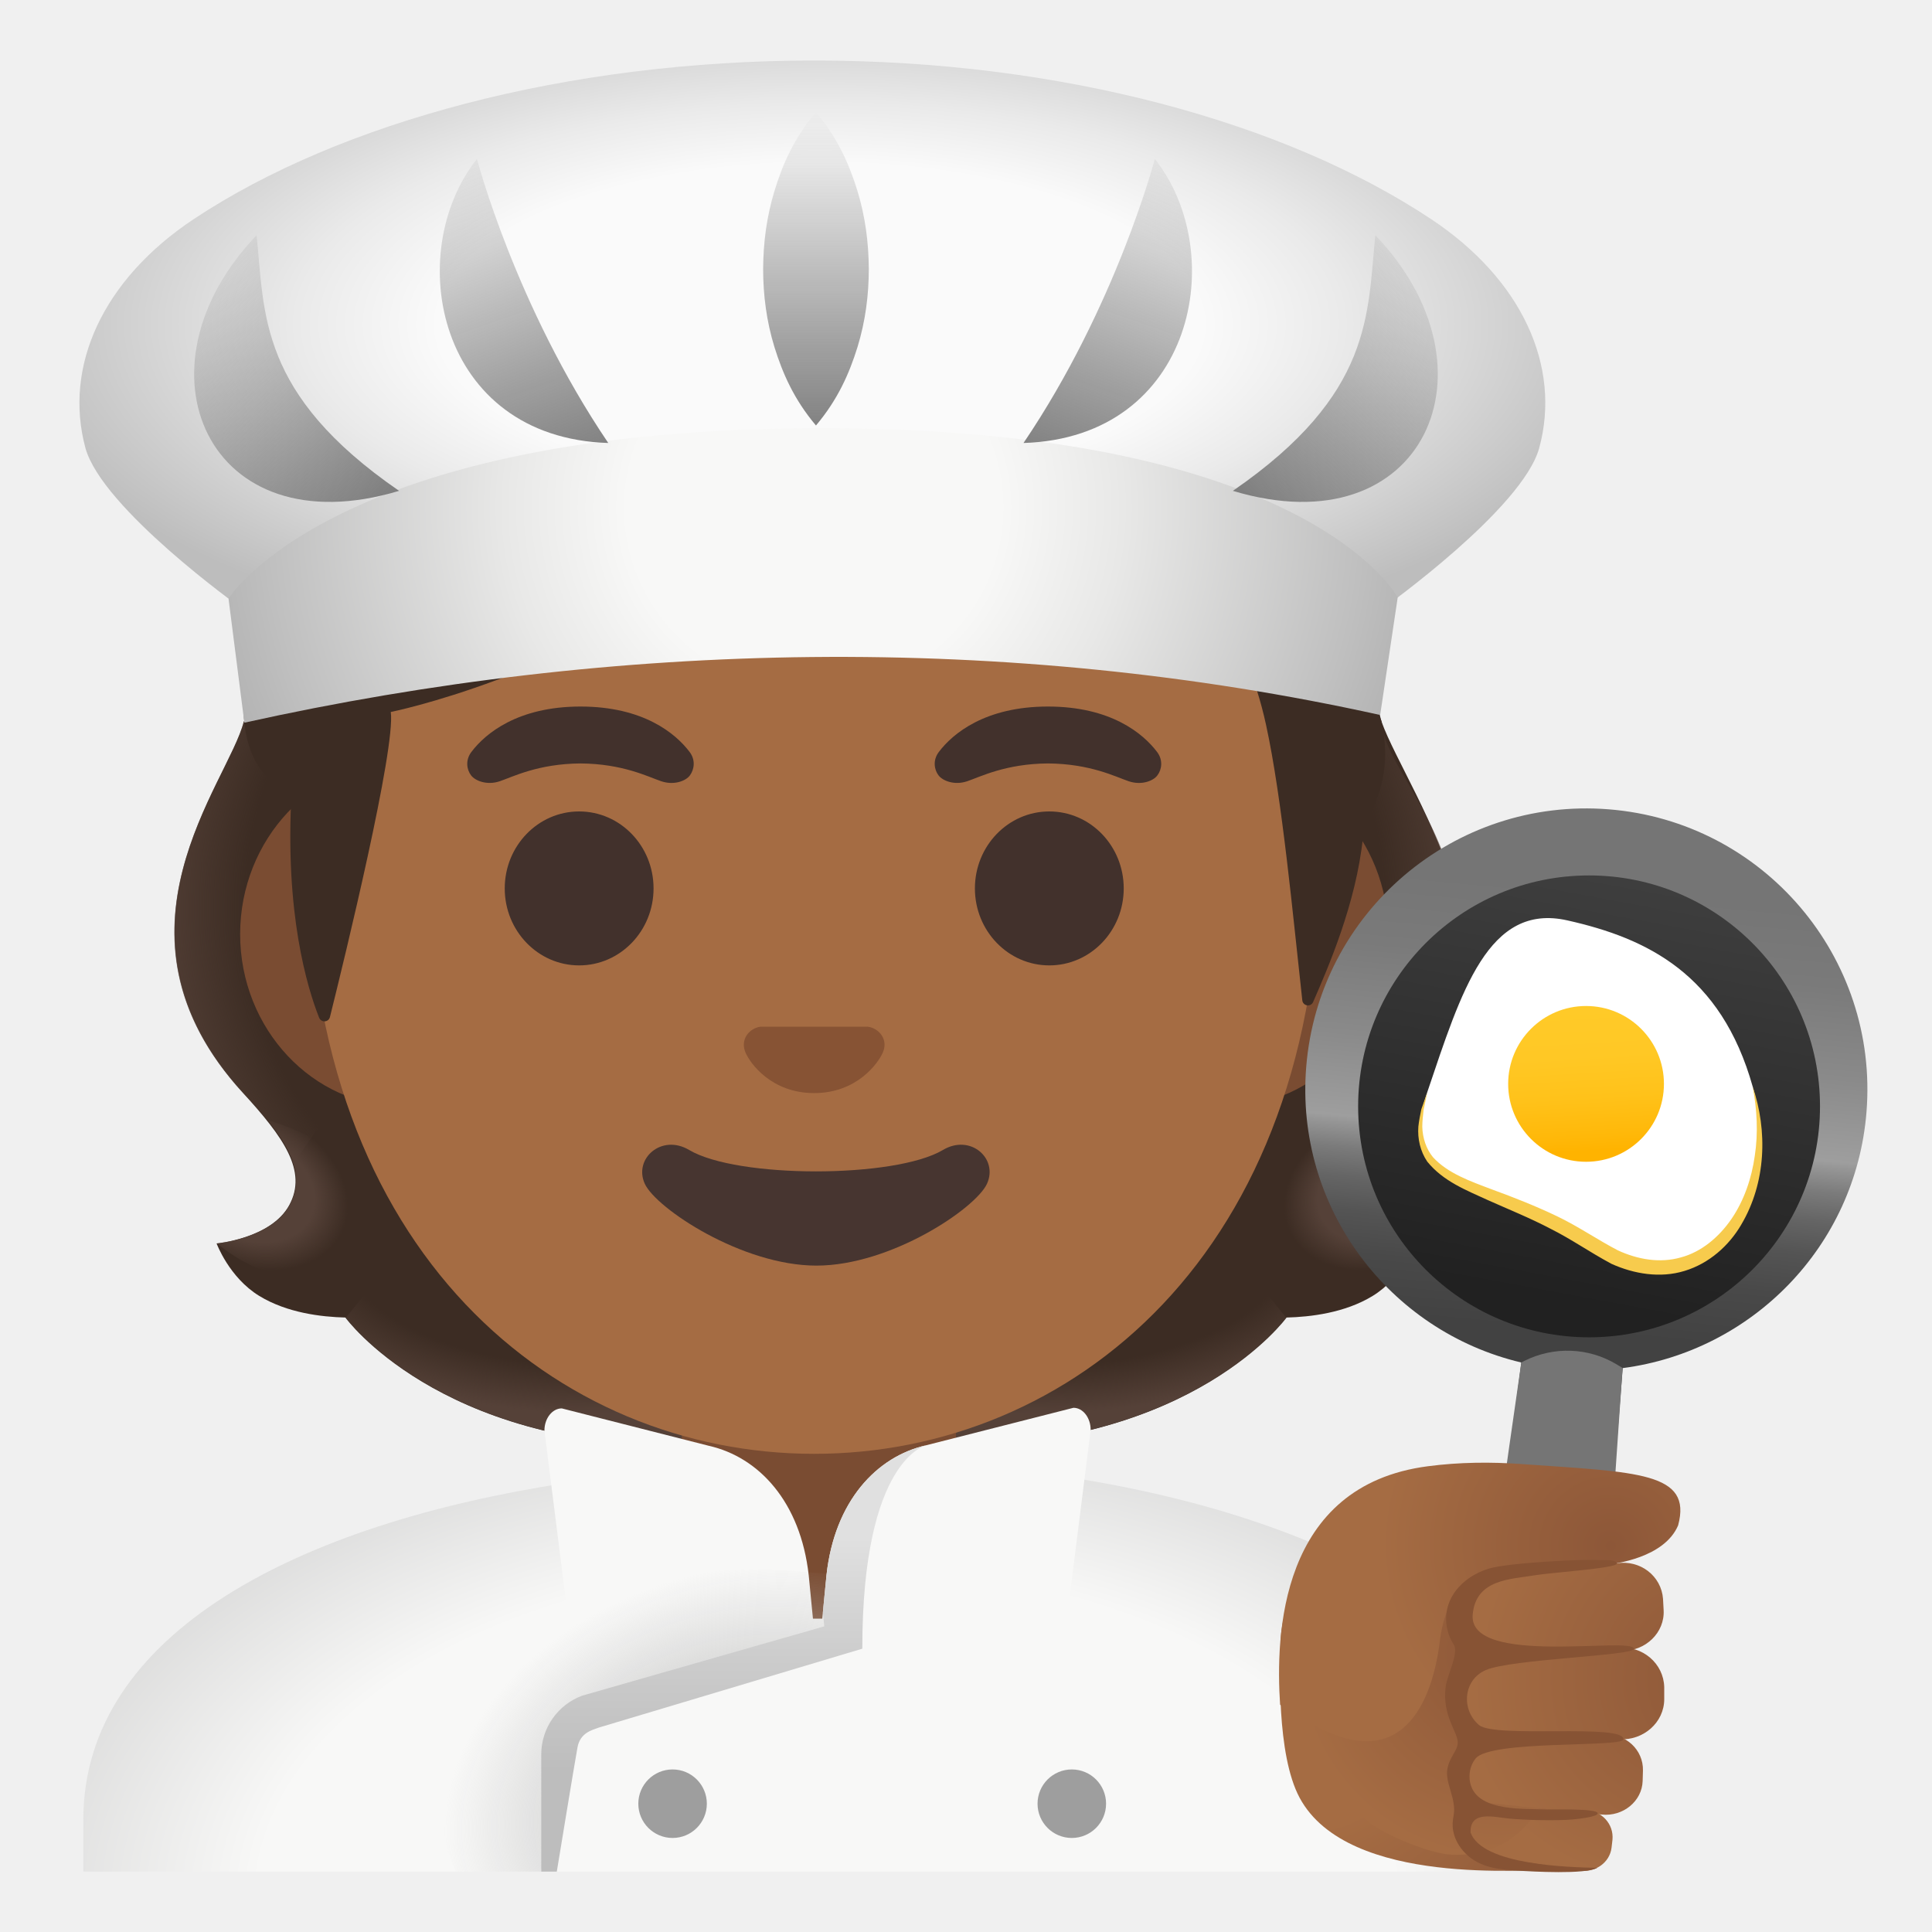
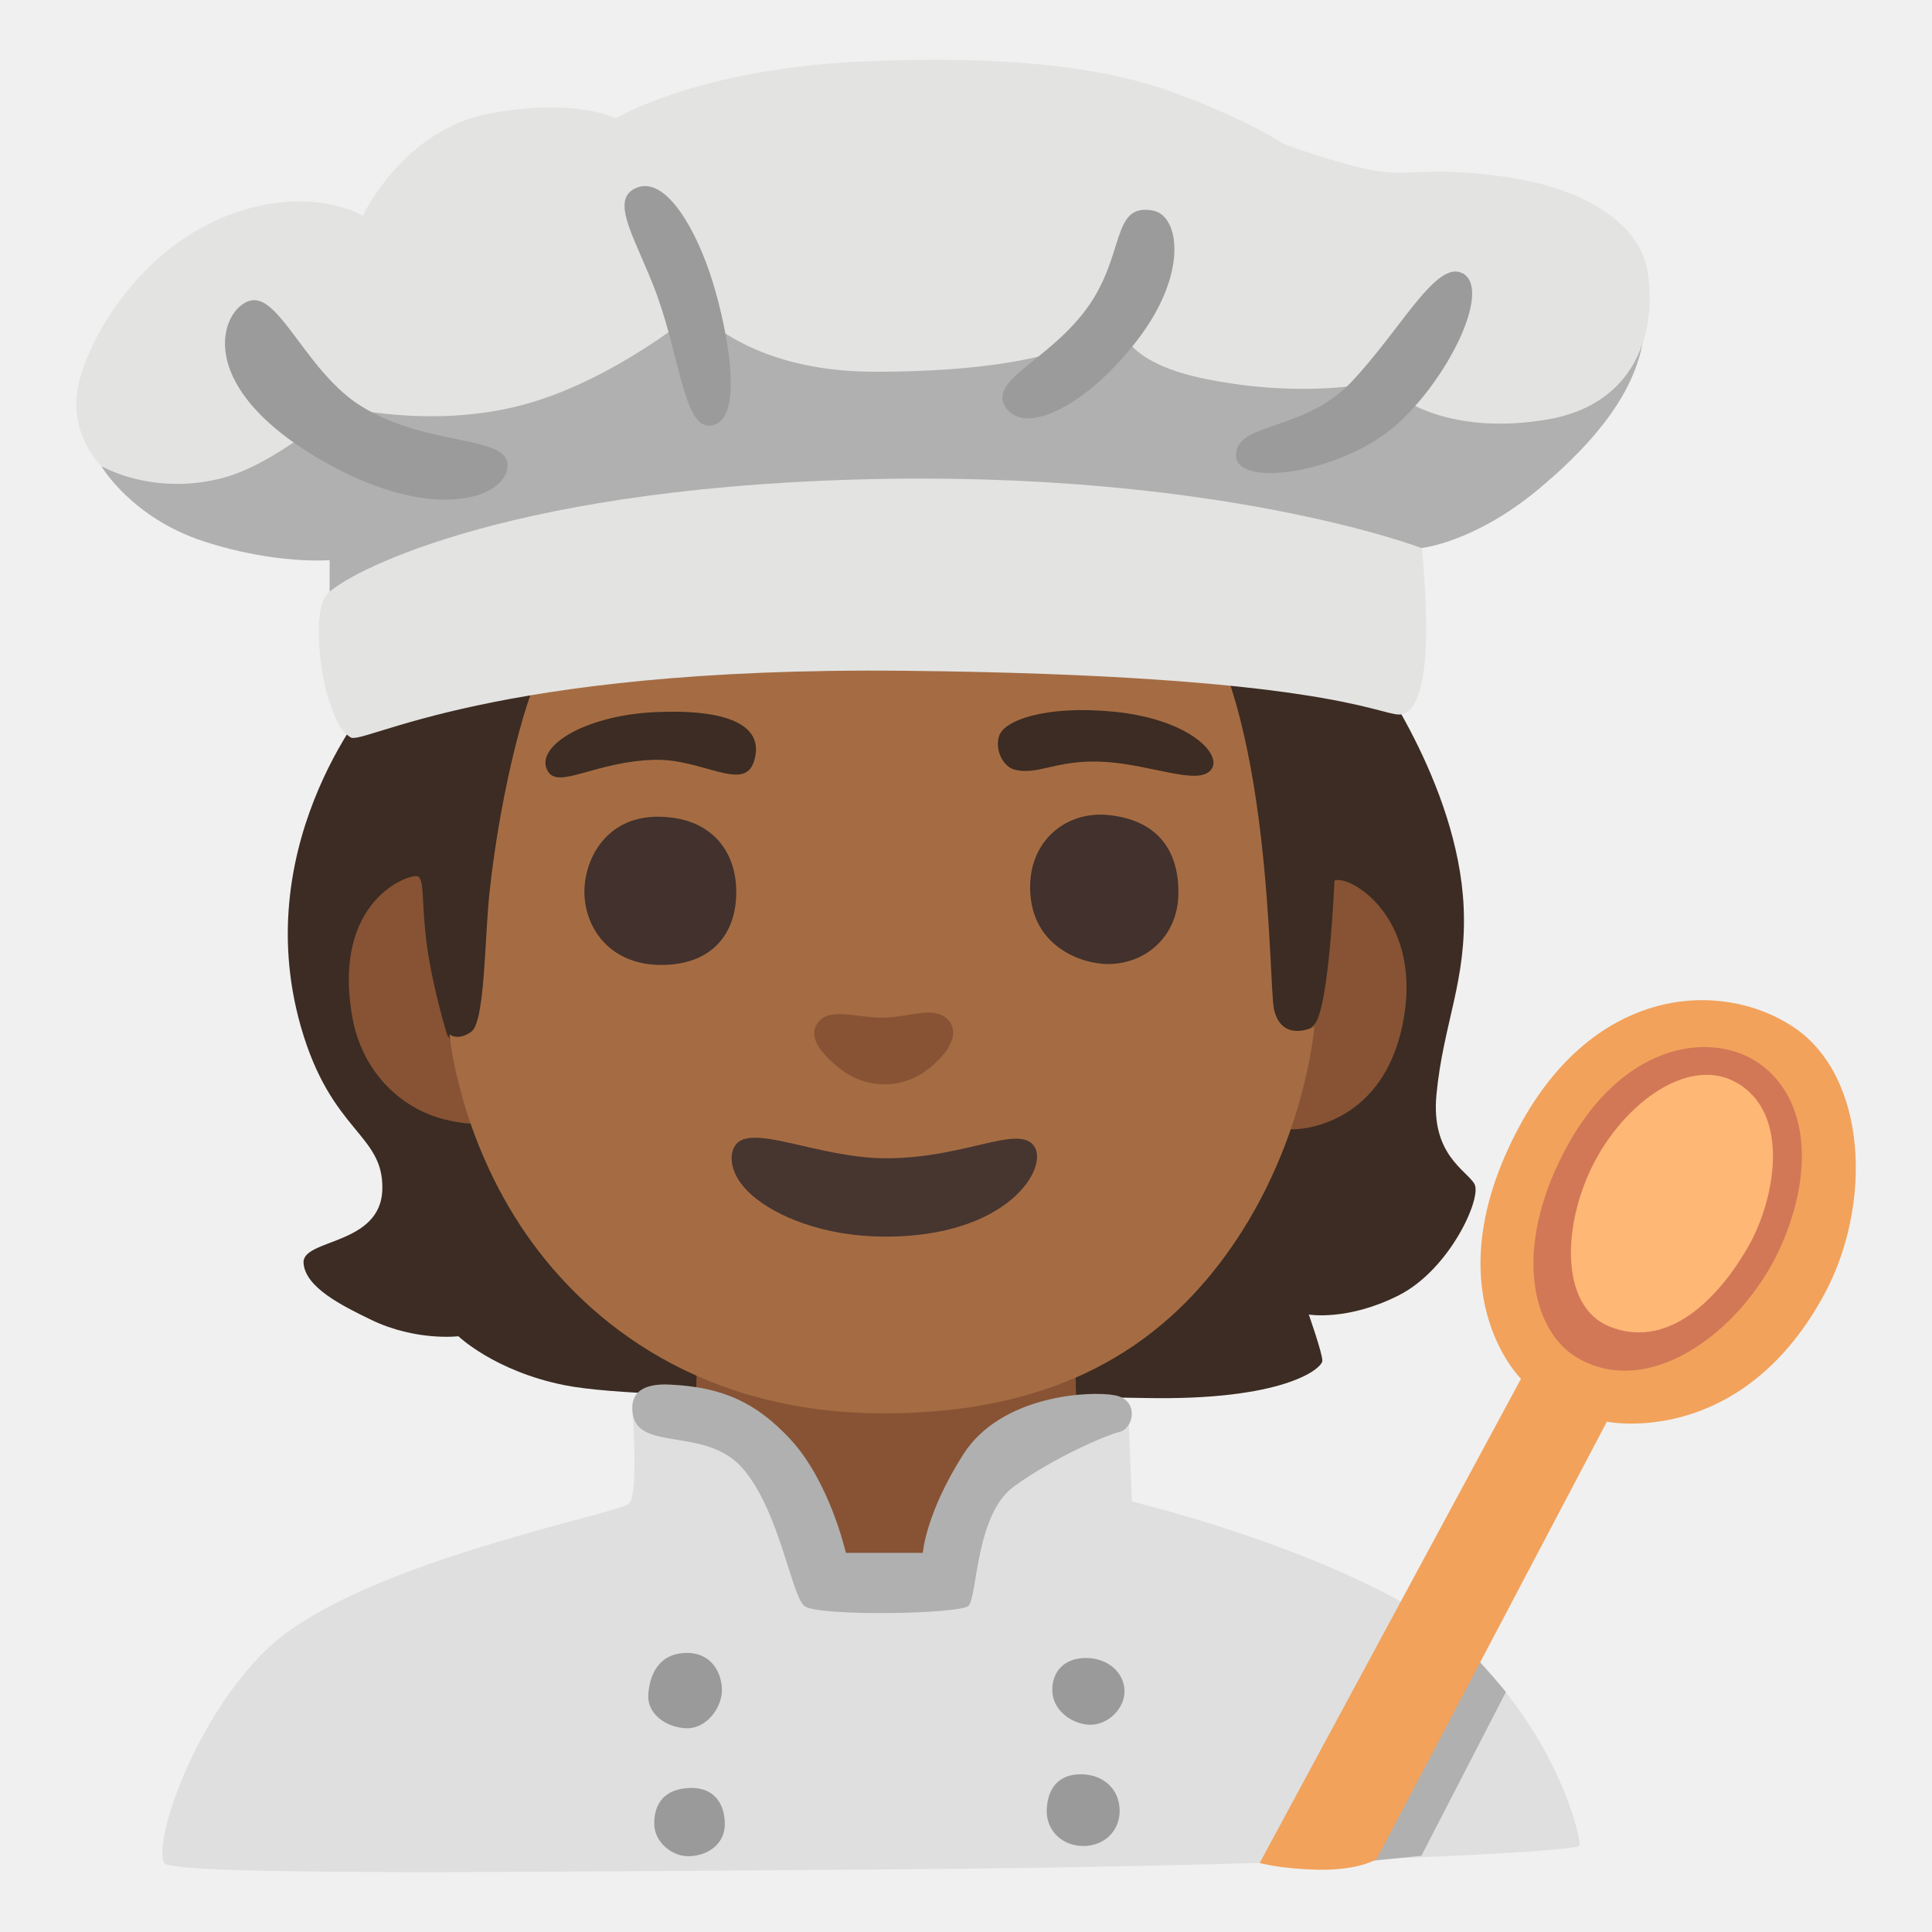
- <svg xmlns="http://www.w3.org/2000/svg" version="1.1" id="Layer_1" x="0px" y="0px" viewBox="0 0 128 128" style="enable-background:new 0 0 128 128;" xml:space="preserve">
-   <g id="hairGroup_7_">
-     <path id="hair_7_" style="fill:#3C2C23;" d="M88.95,79.85c-1.25-2.27-0.2-5.22,3.06-7.44c10.73-7.31,1.25-19.75-0.48-24.6   c0.03-0.06-0.86-1.86-0.83-1.92L88.9,45.8c-0.57-0.08-15.14-1.28-34.84-1.29c-19.71,0-34.7,1.2-35.28,1.29c0,0-2.65,1.95-2.63,2.01   c-1.01,4.06-9.76,13.97-0.05,24.6c2.66,2.91,4.3,5.17,3.06,7.44c-1.21,2.21-4.81,2.53-4.81,2.53s0.83,2.26,2.83,3.48   c1.85,1.13,4.13,1.39,5.7,1.43c0,0,6.15,8.51,22.23,8.51l8.95,0l8.95,0c16.08,0,22.23-8.51,22.23-8.51c1.57-0.04,3.85-0.3,5.7-1.43   c2-1.22,2.83-3.48,2.83-3.48S90.16,82.06,88.95,79.85z" />
-     <g id="hairHighlights_4_">
-       <radialGradient id="SVGID_1_" cx="109.583" cy="45.85" r="23.419" gradientTransform="matrix(1 0 0 0.4912 -40.9456 59.6285)" gradientUnits="userSpaceOnUse">
-         <stop offset="0.728" style="stop-color:#554138;stop-opacity:0" />
-         <stop offset="1" style="stop-color:#554138" />
-       </radialGradient>
-       <path style="fill:url(#SVGID_1_);" d="M54.04,95.79v-9.44l28.57-2.26l2.6,3.2c0,0-6.15,8.51-22.23,8.51L54.04,95.79z" />
-       <radialGradient id="SVGID_2_" cx="86.518" cy="49.332" r="6.921" gradientTransform="matrix(-0.9057 0.4238 -0.3144 -0.6719 185.5758 75.1447)" gradientUnits="userSpaceOnUse">
-         <stop offset="0.663" style="stop-color:#554138" />
-         <stop offset="1" style="stop-color:#554138;stop-opacity:0" />
-       </radialGradient>
-       <path style="fill:url(#SVGID_2_);" d="M85.15,83.16c-4.28-6.5,5.21-8.93,5.21-8.93s0.01,0.01,0.01,0.01    c-1.65,2.05-2.4,3.84-1.43,5.61c1.21,2.21,4.81,2.53,4.81,2.53S88.85,86.74,85.15,83.16z" />
-       <radialGradient id="SVGID_3_" cx="104.349" cy="68.377" r="29.491" gradientTransform="matrix(-0.0746 -0.9972 0.8311 -0.0622 24.8315 167.9336)" gradientUnits="userSpaceOnUse">
-         <stop offset="0.725" style="stop-color:#554138;stop-opacity:0" />
-         <stop offset="1" style="stop-color:#554138" />
-       </radialGradient>
-       <path style="fill:url(#SVGID_3_);" d="M91.55,47.81c0.01,4.06,10.83,11.77,0.72,24.35c-0.53,0.66-3.01,3.01-3.57,4.92    c0,0-9.54-13.31-12.39-21.13c-0.57-1.58-1.1-3.2-1.17-4.88c-0.05-1.26,0.14-2.76,0.87-3.83c0.89-1.31,15.04-0.54,15.04-0.54    C91.04,46.72,91.55,47.81,91.55,47.81z" />
-       <radialGradient id="SVGID_4_" cx="34.259" cy="68.515" r="29.721" gradientTransform="matrix(0.0746 -0.9972 -0.8311 -0.0622 88.6443 97.9111)" gradientUnits="userSpaceOnUse">
-         <stop offset="0.725" style="stop-color:#554138;stop-opacity:0" />
-         <stop offset="1" style="stop-color:#554138" />
-       </radialGradient>
-       <path style="fill:url(#SVGID_4_);" d="M16.15,47.81c-1.01,4.06-9.65,13.85-0.28,24.35c0.56,0.63,3.01,3.01,3.57,4.92    c0,0,9.54-13.31,12.39-21.13c0.58-1.58,1.1-3.2,1.17-4.88c0.05-1.26-0.14-2.76-0.87-3.83c-0.89-1.31-1.93-0.96-3.44-0.96    c-2.88,0-10.79,0.42-11.77,0.42C16.92,46.72,16.15,47.81,16.15,47.81z" />
-       <radialGradient id="SVGID_5_" cx="39.494" cy="45.85" r="23.419" gradientTransform="matrix(-1 0 0 0.4912 78.9879 59.6285)" gradientUnits="userSpaceOnUse">
-         <stop offset="0.728" style="stop-color:#554138;stop-opacity:0" />
-         <stop offset="1" style="stop-color:#554138" />
-       </radialGradient>
-       <path style="fill:url(#SVGID_5_);" d="M54.09,95.79v-9.44l-28.57-2.26l-2.6,3.2c0,0,6.15,8.51,22.23,8.51L54.09,95.79z" />
-       <radialGradient id="SVGID_6_" cx="16.429" cy="49.332" r="6.921" gradientTransform="matrix(0.9057 0.4238 0.3144 -0.6719 -13.9609 104.8498)" gradientUnits="userSpaceOnUse">
-         <stop offset="0.663" style="stop-color:#554138" />
-         <stop offset="1" style="stop-color:#554138;stop-opacity:0" />
-       </radialGradient>
-       <path style="fill:url(#SVGID_6_);" d="M22.98,83.16c4.28-6.5-5.21-8.93-5.21-8.93s-0.01,0.01-0.01,0.01    c1.65,2.05,2.4,3.84,1.43,5.61c-1.21,2.21-4.81,2.53-4.81,2.53S19.28,86.74,22.98,83.16z" />
-     </g>
+ <svg xmlns="http://www.w3.org/2000/svg" version="1.1" id="a" x="0px" y="0px" viewBox="0 0 128 128" style="enable-background:new 0 0 128 128;" xml:space="preserve">
+   <path style="fill:#3C2C23;" d="M55.03,21.03c-24.86,2-30.06,24.84-30.06,24.84s-8.6,9.66-5.04,22.14c2.02,7.07,5.5,7.08,5.4,10.8  s-5.32,3.25-5.22,4.86s2.51,2.82,4.5,3.78c2.95,1.42,5.76,1.08,5.76,1.08s2.4,2.31,7.02,3.24c6,1.21,29.1,0.65,38.41,0.85  c9.3,0.2,11.81-1.97,11.81-2.47s-0.9-3.06-0.9-3.06s2.54,0.45,5.94-1.26s5.54-6.47,5.04-7.38s-2.91-1.93-2.52-5.94  c0.45-4.71,2.02-7.55,1.8-12.42c-0.37-8.26-6.3-16.2-6.3-16.2s1.24-5.73-5.76-15.48C78.74,19.82,68.8,19.93,55.03,21.03z" />
+   <path style="fill:#875334;" d="M46.19,89.86l-0.24,7.77c0,0-0.85,8.28,12.62,8.28s12.87-7.67,12.87-7.67l-0.24-9.41l-25,1.02  L46.19,89.86z" />
+   <path style="fill:#DFDFDF;" d="M46.74,93.49l-4.83,0.11c0,0,0.4,5.29-0.22,6s-18.16,3.94-24.09,9.74  c-4.72,4.62-7.44,12.58-6.73,14.08c0.42,0.89,24.69,0.59,48.44,0.43c23.99-0.17,45.3-1.1,45.34-1.58  c0.09-0.97-2.64-11.36-12.71-16.63c-7.44-3.9-16.95-6.16-16.95-6.16l-0.24-6.01l-6.59,1.62l-6.38,6.46v2.39l-7.79-0.35l-2.92-7.08  l-4.34-3.01L46.74,93.49z" />
+   <path style="fill:#B0B0B0;" d="M97.66,109.68c0,0,1,1.11,1.27,1.42s0.84,1,0.84,1l-5.6,10.85L90,123.37l7.66-13.7V109.68z" />
+   <g>
+     <path style="fill:#875334;" d="M27.7,58.07c-0.45-0.26-5.77,1.49-4.35,9.35c0.61,3.38,2.84,5.53,5.09,6.42   c2.7,1.06,5.42,0.48,5.42,0.48l-4.23-5.74c0,0-0.9-2.89-1.32-5.76C27.9,59.95,28.15,58.33,27.7,58.07z" />
+     <path style="fill:#875334;" d="M88.41,58.34c0.98-0.41,5.69,2.32,4.62,8.97s-6,7.51-7.39,7.51s-4.76-3.04-4.76-3.04   s5.23-2.77,6.21-3.92S88.41,58.34,88.41,58.34z" />
  </g>
-   <radialGradient id="SVGID_7_" cx="54.771" cy="2.154" r="67.35" gradientTransform="matrix(1 0 0 -0.5864 0 127.1043)" gradientUnits="userSpaceOnUse">
-     <stop offset="0.559" style="stop-color:#F8F8F7" />
-     <stop offset="1" style="stop-color:#C6C6C6" />
-   </radialGradient>
-   <path style="fill:url(#SVGID_7_);" d="M103.03,120.57c0-12.02-14.29-19.93-32.22-22.7v-3.24c-0.6,0-8.81,1.69-8.81,1.69H46.44  l-8.94-1.86l0.01,3.79c-17.63,2.7-31.99,9.89-31.99,22.32V124h97.5V120.57z" />
-   <g id="neck_6_">
-     <path style="fill:#7A4C32;" d="M54.25,89.08h-9.08v7.02c0,0,7.99,0.92,7.99,11.14h2.7c0.3-11.24,7.48-11.24,7.48-11.24v-6.91   L54.25,89.08L54.25,89.08z" />
+   <path style="fill:#F2A25B;" d="M83.45,123.44l17.32-32.09c0,0-5.96-5.84-0.11-16.72c5-9.29,13.32-9.76,18.11-6.62  c4.98,3.26,5.33,11.88,2.02,17.88c-5.57,10.12-14.33,8.3-14.33,8.3l-15.27,29c0,0-1.24,0.76-4.02,0.68  c-2.39-0.07-3.72-0.44-3.72-0.44L83.45,123.44z" />
+   <path style="fill:#D27857;" d="M104.56,89.99c4.95,2.83,11.23-2.12,13.58-7.77c2.36-5.65,1.18-10.28-2.12-12.09  s-9.11-0.71-12.72,6.83C100.28,83.26,101.63,88.32,104.56,89.99z" />
+   <path style="fill:#FFB775;" d="M106.6,87.87c4.26,1.75,7.69-2.55,9.26-5.34c1.73-3.06,2.83-8.79-0.86-10.83  c-3.28-1.81-7.77,1.65-9.73,6.04C103.48,81.75,103.54,86.61,106.6,87.87z" />
+   <path style="fill:#B0B0B0;" d="M41.91,93.6c0.31,2.63,4.88,0.87,7.31,3.7c2.43,2.83,3.21,8.39,4.07,9.1s10.24,0.54,10.86,0  s0.44-6.04,3.03-7.92s6.04-3.38,6.99-3.61s1.33-2.12-0.31-2.43s-7.52-0.02-10.03,3.9c-2.51,3.93-2.69,6.54-2.69,6.54h-5.1  c0,0-1.06-4.72-3.69-7.54c-2.2-2.36-4.4-3.45-8.01-3.61C42.52,91.65,41.75,92.32,41.91,93.6L41.91,93.6z" />
+   <path style="fill:#9A9A9A;" d="M45.53,109.51c-1.95,0-2.52,1.55-2.58,2.81s1.21,2.12,2.47,2.18c1.4,0.07,2.41-1.38,2.41-2.52  S47.14,109.51,45.53,109.51L45.53,109.51z" />
+   <path style="fill:#9A9A9A;" d="M72.09,109.85c-1.55-0.07-2.43,0.9-2.37,2.22s1.39,2.2,2.54,2.2s2.29-1.09,2.24-2.29  S73.41,109.91,72.09,109.85L72.09,109.85z" />
+   <path style="fill:#9A9A9A;" d="M69.35,119.92c-0.04,1.29,0.93,2.33,2.33,2.38s2.5-0.93,2.5-2.33s-1.05-2.42-2.58-2.42  S69.39,118.56,69.35,119.92L69.35,119.92z" />
+   <path style="fill:#9A9A9A;" d="M45.48,118.47c-1.76,0.16-2.17,1.37-2.13,2.46s1.13,2.05,2.25,2.05s2.42-0.68,2.42-2.13  S47.21,118.31,45.48,118.47z" />
+   <path style="fill:#A56C43;" d="M35.97,44.3c-0.9,0.98-2.8,7.81-3.55,14.94c-0.31,2.94-0.29,8.46-1.19,9.11s-1.45,0.18-1.45,0.18  s0.59,6.77,5.11,13.28c4.19,6.02,11.77,11.83,23.67,11.83c11,0,17.42-4.06,21.62-9.15c6.23-7.57,6.9-16.47,6.9-16.47  s-2.13,1.13-2.67-1.13c-0.39-1.62-0.06-20.36-5.8-27.19c-4.29-5.11-13.27-5.07-20.22-4.69C48.98,35.52,35.97,44.3,35.97,44.3z" />
+   <path style="fill:#875334;" d="M58.63,67.42c-1.75,0.05-3.6-0.71-4.4,0.28s0.22,2.12,1.29,3c1.79,1.48,4.16,1.48,5.84,0.23  s2.28-2.63,1.36-3.45S60.28,67.37,58.63,67.42z" />
+   <g>
+     <path style="fill:#3C2C23;" d="M36.31,51.12c0.72,1.16,3.16-0.67,7.04-0.78c3.18-0.09,5.95,2.17,6.6,0.11   c0.78-2.44-1.83-3.49-6.55-3.27C38.58,47.41,35.33,49.56,36.31,51.12L36.31,51.12z" />
+     <path style="fill:#3C2C23;" d="M67.18,50.98c1.61,0.44,2.83-0.72,6.1-0.5c3.06,0.21,6.05,1.55,6.93,0.55s-1.4-3.39-6.43-3.88   c-4.55-0.44-7.25,0.59-7.58,1.59S66.52,50.8,67.18,50.98z" />
  </g>
-   <g id="collar_3_">
-     <path style="fill:#F8F8F7;" d="M53.94,108.06c-0.04-0.36-0.31-3.22-0.36-3.69c-0.54-4.86-3.3-7.83-6.61-8.58l-9.75-2.48   c-0.63,0-1.15,0.66-1.15,1.47l1.5,11.89l13.57,3.57L53.94,108.06z" />
-     <circle style="fill:#9E9E9E;" cx="44.56" cy="119.5" r="2.27" />
-     <circle style="fill:#9E9E9E;" cx="71.01" cy="119.5" r="2.27" />
-     <path style="fill:#F8F8F7;" d="M54.4,108.02c0.04-0.36,0.31-3.22,0.36-3.69c0.54-4.86,3.3-7.83,6.61-8.58l9.75-2.48   c0.63,0,1.14,0.66,1.14,1.47l-1.5,11.89l-13.57,3.57L54.4,108.02z" />
-     <radialGradient id="SVGID_8_" cx="49.061" cy="8.909" r="19.949" gradientTransform="matrix(0.9631 -0.2692 -0.2034 -0.7275 3.6282 138.7867)" gradientUnits="userSpaceOnUse">
-       <stop offset="0.153" style="stop-color:#BDBDBD" />
-       <stop offset="1" style="stop-color:#BDBDBD;stop-opacity:0" />
-     </radialGradient>
-     <path style="fill:url(#SVGID_8_);" d="M56.11,104.36c-2.19-0.08-6.2-0.82-10.48-0.02c-10.97,2.07-17.55,10.46-16.09,17.72   c0.14,0.68,0.37,1.32,0.65,1.94h5.67l1.21-9.93c1.4-1.52,19.16-5.74,19.16-5.74L56.11,104.36z" />
-     <linearGradient id="SVGID_9_" gradientUnits="userSpaceOnUse" x1="48.617" y1="4.04" x2="48.617" y2="26.097" gradientTransform="matrix(1 0 0 -1 0 128)">
-       <stop offset="0.299" style="stop-color:#BDBDBD" />
-       <stop offset="0.657" style="stop-color:#CDCDCD" />
-       <stop offset="1" style="stop-color:#E0E0E0" />
-     </linearGradient>
-     <path style="fill:url(#SVGID_9_);" d="M54.76,104.33c-0.05,0.43-0.19,1.99-0.24,2.48l0.09,0.94l-16.03,4.59   c-1.63,0.6-2.72,2.15-2.72,3.89V124h1.03c0,0,1.19-7.26,1.37-8.23s0.95-1.14,1.4-1.31l17.47-5.23c0-12.62,4.25-13.48,4.25-13.48   C58.06,96.5,55.3,99.47,54.76,104.33z" />
+   <g>
+     <path style="fill:#42312C;" d="M43.68,54.11c-3.72-0.06-5.16,3.16-4.94,5.44s1.94,4.44,5.21,4.38s4.83-2.11,4.83-4.83   S47.12,54.16,43.68,54.11z" />
+     <path style="fill:#42312C;" d="M73.46,54c-2.77-0.3-5.32,1.66-5.21,4.99c0.12,3.71,3.38,4.88,5.16,4.88c2.55,0,4.61-1.89,4.66-4.6   c0.06-3.05-1.5-4.94-4.6-5.27H73.46z" />
  </g>
-   <g id="ears_6_">
-     <path style="fill:#7A4C32;" d="M81.27,50.48H73.9H33.99h-7.37c-5.89,0-10.71,5.13-10.71,11.41S20.73,73.3,26.62,73.3h7.37H73.9   h7.37c5.89,0,10.71-5.14,10.71-11.41S87.16,50.48,81.27,50.48z" />
-   </g>
-   <g id="head_6_">
-     <path style="fill:#A56C43;" d="M53.94,11.11L53.94,11.11L53.94,11.11c-17.4,0-33.52,18.61-33.52,45.4   c0,26.64,16.61,39.81,33.52,39.81s33.52-13.17,33.52-39.81C87.46,29.72,71.35,11.11,53.94,11.11z" />
-   </g>
-   <g id="hairGroup_6_">
-     <path id="hair_6_" style="fill:#3C2C23;" d="M16.19,47.88c0.41,3.99,3.13,4.6,3.13,4.6c-0.46,8.01,1.03,12.94,1.82,14.94   c0.14,0.35,0.63,0.32,0.72-0.04c0.99-3.97,4.36-17.8,4.03-20.21c0,0,11.34-2.25,22.17-10.22c2.2-1.62,4.59-3,7.13-4.01   c13.59-5.41,16.43,3.82,16.43,3.82s9.42-1.81,12.26,11.27c1.07,4.9,1.79,12.75,2.4,18.24c0.04,0.39,0.57,0.47,0.72,0.11   c0.95-2.18,2.85-6.5,3.3-10.91c0.16-1.55,2.29-3.6,1.12-8.09c-1.33-5.13-6.7-29.56-37.61-29.56S15.55,41.61,16.19,47.88z" />
-   </g>
-   <g id="eyes_3_">
-     <ellipse style="fill:#42312C;" cx="38.37" cy="58.86" rx="4.93" ry="5.1" />
-     <ellipse style="fill:#42312C;" cx="69.52" cy="58.86" rx="4.93" ry="5.1" />
-   </g>
-   <path id="mouth_3_" style="fill:#473530;" d="M62.47,76.19c-3.19,1.89-13.63,1.89-16.81,0c-1.83-1.09-3.7,0.58-2.94,2.24  c0.75,1.63,6.44,5.42,11.37,5.42s10.55-3.79,11.3-5.42C66.15,76.76,64.3,75.1,62.47,76.19z" />
-   <g id="eyebrows_3_">
-     <path style="fill:#42312C;" d="M45.69,49.82c-0.93-1.23-3.07-3.01-7.23-3.01s-6.31,1.79-7.23,3.01c-0.41,0.54-0.31,1.17-0.02,1.55   c0.26,0.35,1.04,0.68,1.9,0.39s2.54-1.16,5.35-1.18c2.81,0.02,4.49,0.89,5.35,1.18c0.86,0.29,1.64-0.03,1.9-0.39   C45.99,50.99,46.1,50.36,45.69,49.82z" />
-     <path style="fill:#42312C;" d="M76.66,49.82c-0.93-1.23-3.07-3.01-7.23-3.01s-6.31,1.79-7.23,3.01c-0.41,0.54-0.31,1.17-0.02,1.55   c0.26,0.35,1.04,0.68,1.9,0.39s2.54-1.16,5.35-1.18c2.81,0.02,4.49,0.89,5.35,1.18c0.86,0.29,1.64-0.03,1.9-0.39   C76.97,50.99,77.07,50.36,76.66,49.82z" />
-   </g>
-   <path id="nose_3_" style="fill:#875334;" d="M57.8,68.1c-0.11-0.04-0.21-0.07-0.32-0.08h-7.08c-0.11,0.01-0.22,0.04-0.32,0.08  c-0.64,0.26-0.99,0.92-0.69,1.63c0.3,0.71,1.71,2.69,4.55,2.69s4.25-1.99,4.55-2.69C58.8,69.03,58.44,68.36,57.8,68.1z" />
-   <g id="pan_3_">
-     <g>
-       <linearGradient id="SVGID_10_" gradientUnits="userSpaceOnUse" x1="106.851" y1="74.471" x2="102.556" y2="28.823" gradientTransform="matrix(1 0 0 -1 0 128)">
-         <stop offset="0.119" style="stop-color:#757575" />
-         <stop offset="0.226" style="stop-color:#7A7A7A" />
-         <stop offset="0.359" style="stop-color:#8A8A8A" />
-         <stop offset="0.479" style="stop-color:#9E9E9E" />
-         <stop offset="0.488" style="stop-color:#969696" />
-         <stop offset="0.524" style="stop-color:#7B7B7B" />
-         <stop offset="0.566" style="stop-color:#656565" />
-         <stop offset="0.615" style="stop-color:#545454" />
-         <stop offset="0.676" style="stop-color:#494949" />
-         <stop offset="0.76" style="stop-color:#424242" />
-         <stop offset="0.996" style="stop-color:#404040" />
-       </linearGradient>
-       <path style="fill:url(#SVGID_10_);" d="M106.59,53.62c-10.25-0.82-19.23,6.82-20.05,17.07c-0.75,9.28,5.46,17.5,14.25,19.58    l-1.25,9.78c0.01,0,7.07,0.8,7.16,0.82l0.81-10.23c8.54-1.11,15.44-8.05,16.15-16.97C124.48,63.42,116.84,54.44,106.59,53.62z" />
-     </g>
-     <linearGradient id="SVGID_11_" gradientUnits="userSpaceOnUse" x1="102.918" y1="41.937" x2="108.416" y2="71.628" gradientTransform="matrix(1 0 0 -1 0 128)">
-       <stop offset="0" style="stop-color:#212121" />
-       <stop offset="0.996" style="stop-color:#404040" />
-     </linearGradient>
-     <circle style="fill:url(#SVGID_11_);" cx="105.28" cy="73.3" r="15.3" />
-     <path style="fill:#FFFFFF;" d="M116.12,71.99c2.1,7.47-3.29,15.26-10.41,10.57s-13.41-3.51-11.15-10.2   c2.26-6.69,4.04-12.57,9.29-11.38C109.11,62.16,114.02,64.52,116.12,71.99z" />
-     <linearGradient id="SVGID_12_" gradientUnits="userSpaceOnUse" x1="122.132" y1="76.98" x2="122.132" y2="67.421" gradientTransform="matrix(0.9982 -0.0594 -0.0594 -0.9982 -12.5668 150.8044)">
-       <stop offset="0" style="stop-color:#FFCA28" />
-       <stop offset="0.341" style="stop-color:#FFC825" />
-       <stop offset="0.629" style="stop-color:#FFC21A" />
-       <stop offset="0.898" style="stop-color:#FFB809" />
-       <stop offset="1" style="stop-color:#FFB300" />
-     </linearGradient>
-     <circle style="fill:url(#SVGID_12_);" cx="105.08" cy="71.81" r="5.16" />
-     <g>
-       <path style="fill:#F7CB4D;" d="M116.12,71.99c0.99,2.92,0.9,6.35-0.76,9.15c-0.81,1.39-2.13,2.57-3.75,3.06    c-1.62,0.5-3.37,0.2-4.85-0.47c-1.47-0.79-2.65-1.63-4.03-2.32c-1.35-0.71-2.77-1.28-4.18-1.91c-1.39-0.64-2.93-1.23-3.99-2.54    c-0.47-0.69-0.65-1.53-0.59-2.32c0.04-0.39,0.12-0.78,0.2-1.16l0.39-1.1l-0.24,1.13c-0.04,0.38-0.09,0.76-0.09,1.14    c0.02,0.75,0.26,1.47,0.71,2.02c0.98,1.07,2.47,1.59,3.9,2.13c1.45,0.53,2.9,1.1,4.32,1.78c1.4,0.67,2.77,1.61,4.03,2.26    c1.32,0.61,2.79,0.86,4.16,0.47c1.37-0.36,2.54-1.35,3.37-2.56c0.83-1.22,1.33-2.68,1.54-4.18    C116.49,75.06,116.41,73.51,116.12,71.99z" />
-     </g>
-     <path style="fill:#757575;" d="M99.2,101.62c0-0.37,1.59-11.35,1.59-11.35l0.21-0.11c1.94-0.97,4.24-0.89,6.1,0.23l0.4,0.24   l-0.81,11.86L99.2,101.62z" />
-   </g>
-   <g id="hat_3_">
-     <radialGradient id="SVGID_13_" cx="54.316" cy="106.511" r="54.71" gradientTransform="matrix(1 0 0 -0.422 0 66.4373)" gradientUnits="userSpaceOnUse">
-       <stop offset="0.462" style="stop-color:#FAFAFA" />
-       <stop offset="0.634" style="stop-color:#EAEAEA" />
-       <stop offset="0.969" style="stop-color:#C1C1C1" />
-       <stop offset="1" style="stop-color:#BDBDBD" />
-     </radialGradient>
-     <path style="fill:url(#SVGID_13_);" d="M94.79,14.5C85.14,8.1,70.31,4.01,53.94,4.01S22.51,8.1,12.86,14.5   c-6.07,4.02-8.66,9.79-7.2,15.18C6.76,33.69,15.9,40.22,15.9,40.22c11.16,5.24,12.22-3.69,37.92-3.72   c25.7,0.03,26.76,8.96,37.92,3.72c0,0,9.15-6.53,10.24-10.55C103.44,24.29,100.86,18.52,94.79,14.5z" />
-     <radialGradient id="SVGID_14_" cx="53.91" cy="94.378" r="40.654" gradientTransform="matrix(1 6.500000e-03 6.400000e-03 -0.9763 -0.6037 125.4108)" gradientUnits="userSpaceOnUse">
-       <stop offset="0.303" style="stop-color:#F8F8F7" />
-       <stop offset="0.504" style="stop-color:#E8E8E7" />
-       <stop offset="0.895" style="stop-color:#BFBFBF" />
-       <stop offset="1" style="stop-color:#B3B3B3" />
-     </radialGradient>
-     <path style="fill:url(#SVGID_14_);" d="M16.19,47.88l-1.05-8.22c0,0,6.93-11.29,39.26-11.29S92.6,39.59,92.6,39.59l-1.16,7.78   C66.75,41.91,40.81,42.42,16.19,47.88z" />
-     <linearGradient id="SVGID_15_" gradientUnits="userSpaceOnUse" x1="29.279" y1="118.86" x2="36.779" y2="97.36" gradientTransform="matrix(1 0 0 -1 0 128)">
-       <stop offset="0" style="stop-color:#757575;stop-opacity:0" />
-       <stop offset="1" style="stop-color:#757575;stop-opacity:0.9" />
-     </linearGradient>
-     <path style="fill:url(#SVGID_15_);" d="M31.6,10.53c0,0,2.55,9.74,8.7,18.82C28.95,28.99,26.66,16.75,31.6,10.53z" />
-     <linearGradient id="SVGID_16_" gradientUnits="userSpaceOnUse" x1="10.905" y1="110.242" x2="25.405" y2="95.117" gradientTransform="matrix(1 0 0 -1 0 128)">
-       <stop offset="0" style="stop-color:#757575;stop-opacity:0" />
-       <stop offset="1" style="stop-color:#757575;stop-opacity:0.9" />
-     </linearGradient>
-     <path style="fill:url(#SVGID_16_);" d="M17,15.59c0.54,5.17,0.1,10.5,9.44,16.93C13.77,36.34,8.52,24.42,17,15.59z" />
-     <linearGradient id="SVGID_17_" gradientUnits="userSpaceOnUse" x1="273.14" y1="118.86" x2="280.64" y2="97.36" gradientTransform="matrix(-1 0 0 -1 351.9712 128)">
-       <stop offset="0" style="stop-color:#757575;stop-opacity:0" />
-       <stop offset="1" style="stop-color:#757575;stop-opacity:0.9" />
-     </linearGradient>
-     <path style="fill:url(#SVGID_17_);" d="M76.51,10.53c0,0-2.55,9.74-8.7,18.82C79.16,28.99,81.45,16.75,76.51,10.53z" />
-     <linearGradient id="SVGID_18_" gradientUnits="userSpaceOnUse" x1="254.766" y1="110.241" x2="269.265" y2="95.116" gradientTransform="matrix(-1 0 0 -1 351.9712 128)">
-       <stop offset="0" style="stop-color:#757575;stop-opacity:0" />
-       <stop offset="1" style="stop-color:#757575;stop-opacity:0.9" />
-     </linearGradient>
-     <path style="fill:url(#SVGID_18_);" d="M91.12,15.59c-0.54,5.17-0.1,10.5-9.44,16.93C94.35,36.34,99.6,24.42,91.12,15.59z" />
-     <g>
-       <linearGradient id="SVGID_19_" gradientUnits="userSpaceOnUse" x1="54.056" y1="120.573" x2="54.056" y2="99.801" gradientTransform="matrix(1 0 0 -1 0 128)">
-         <stop offset="0" style="stop-color:#757575;stop-opacity:0" />
-         <stop offset="1" style="stop-color:#757575;stop-opacity:0.9" />
-       </linearGradient>
-       <path style="fill:url(#SVGID_19_);" d="M54.06,7.43c1.45,1.73,2.2,3.46,2.74,5.19c0.53,1.73,0.75,3.46,0.76,5.19    c0,1.73-0.22,3.46-0.75,5.19c-0.54,1.73-1.29,3.46-2.75,5.19c-1.46-1.73-2.21-3.46-2.75-5.19c-0.53-1.73-0.75-3.46-0.75-5.19    c0.01-1.73,0.23-3.46,0.76-5.19C51.85,10.89,52.6,9.16,54.06,7.43z" />
-     </g>
-   </g>
-   <g id="hand_3_">
-     <radialGradient id="palm_1_" cx="34.064" cy="139.659" r="20.24" gradientTransform="matrix(-0.0247 -0.9997 -1.0569 0.0261 235.1399 145.2806)" gradientUnits="userSpaceOnUse">
-       <stop offset="0.307" style="stop-color:#A56C43" />
-       <stop offset="1" style="stop-color:#8D5738" />
-     </radialGradient>
-     <path id="palm_7_" style="fill:url(#palm_1_);" d="M96.95,102.41c-1.11,0.17-2.19,0.44-3.2,0.89c-1.46,0.64-8.4-1.47-8.9,5.23   c-0.06,1.85-0.29,7.69,1.25,10.57c3.22,6.01,15.56,4.66,16.49,4.82c5.87,0.97,3.43-17.95,0.14-20.39   c-0.41-0.27-1.08-0.62-1.67-0.95C99.91,101.95,98.1,102.24,96.95,102.41z" />
-     <radialGradient id="finger_1_" cx="113.591" cy="15.27" r="14.83" gradientTransform="matrix(0.9395 -0.3426 -0.3426 -0.9395 9.1238 163.3696)" gradientUnits="userSpaceOnUse">
-       <stop offset="0" style="stop-color:#8D5738" />
-       <stop offset="1" style="stop-color:#A56C43" />
-     </radialGradient>
-     <path id="finger_19_" style="fill:url(#finger_1_);" d="M105.02,119.92l-6.64-0.21c-0.85-0.05-1.56,0.52-1.71,1.31l0,0   c-0.18,0.86,0.45,1.68,1.36,1.86l6.56,1.04c1.05,0.19,2.06-0.49,2.18-1.51l0.06-0.52C106.93,120.85,106.11,119.95,105.02,119.92z" />
-     <radialGradient id="palm_2_" cx="99.486" cy="18.444" r="13.544" gradientTransform="matrix(1 -4.700000e-03 -4.700000e-03 -1 0.0244 128.5079)" gradientUnits="userSpaceOnUse">
-       <stop offset="0" style="stop-color:#8D5738" />
-       <stop offset="1" style="stop-color:#A56C43" />
-     </radialGradient>
-     <path id="palm_6_" style="fill:url(#palm_2_);" d="M96.56,105.25c-0.17,0-10.05,8.14-10.05,8.14s0.22,3.98,4.04,7.23   c1.08,0.91,4.19,2.21,5.65,2.26C106.18,123.25,104.95,105.21,96.56,105.25z" />
-     <radialGradient id="finger_2_" cx="108.116" cy="26.668" r="14.817" gradientTransform="matrix(1.013 0.178 0.177 -0.9844 -7.5176 109.4192)" gradientUnits="userSpaceOnUse">
-       <stop offset="0" style="stop-color:#8D5738" />
-       <stop offset="1" style="stop-color:#A56C43" />
-     </radialGradient>
-     <path id="finger_18_" style="fill:url(#finger_2_);" d="M84.81,112.94c0,0,1.37,1.08,3.41,1.91c6.2,2.53,7.04-5.08,7.19-6.26   c0.81-6.05,6.16-4.65,10.7-4.9c0.94-0.05,4.17-0.51,5.07-2.63c0.95-3.53-2.68-3.52-10.33-4.06c-2.08-0.15-4.16-0.13-6.23,0.14   C84.74,98.41,84.51,108.39,84.81,112.94z" />
-     <radialGradient id="finger_3_" cx="114.639" cy="15.998" r="16.857" gradientTransform="matrix(0.9984 -0.0557 -0.0557 -0.9984 0.8011 133.5883)" gradientUnits="userSpaceOnUse">
-       <stop offset="0" style="stop-color:#8D5738" />
-       <stop offset="1" style="stop-color:#A56C43" />
-     </radialGradient>
-     <path id="finger_17_" style="fill:url(#finger_3_);" d="M107.19,109.17l-9.5,0.71c-1.28,0.08-1.31,1.05-1.39,2.26l0,0   c-0.11,1.31,0.04,2.44,1.43,2.54l9.54,0.55c1.61,0.1,2.99-1.11,2.99-2.66l0-0.79C110.22,110.21,108.83,109.01,107.19,109.17z" />
-     <radialGradient id="finger_4_" cx="115.18" cy="16.451" r="16.108" gradientTransform="matrix(0.9963 0.0864 0.0864 -0.9963 -2.3646 118.1407)" gradientUnits="userSpaceOnUse">
-       <stop offset="0" style="stop-color:#8D5738" />
-       <stop offset="1" style="stop-color:#A56C43" />
-     </radialGradient>
-     <path id="finger_16_" style="fill:url(#finger_4_);" d="M107.12,103.57l-8.16,1.06c-1.22,0.14-2.09,1.12-2.11,2.28l0,0   c-0.04,1.26,1.06,2.28,2.39,2.31l8.25,0.15c1.54,0.02,2.81-1.21,2.73-2.69l-0.04-0.75C110.07,104.42,108.68,103.33,107.12,103.57z" />
-     <radialGradient id="finger_5_" cx="113.706" cy="16.26" r="16.114" gradientTransform="matrix(0.9768 -0.2142 -0.2142 -0.9768 5.0871 150.4715)" gradientUnits="userSpaceOnUse">
-       <stop offset="0" style="stop-color:#8D5738" />
-       <stop offset="1" style="stop-color:#A56C43" />
-     </radialGradient>
-     <path id="finger_15_" style="fill:url(#finger_5_);" d="M106.27,114.92l-7.53,0.34c-1.12,0.03-2,0.85-2.11,1.9l0,0   c-0.14,1.14,0.78,2.17,1.99,2.3l7.51,0.76c1.4,0.14,2.66-0.88,2.7-2.23l0.02-0.69C108.88,115.93,107.71,114.83,106.27,114.92z" />
-     <path id="tone_3_" style="fill:#875334;" d="M107.55,115.24c0.12-1.07-8.51-0.06-9.56-0.95c-1.2-1.02-1.05-2.99,0.44-3.64   c1.68-0.74,9.83-0.95,9.82-1.41c0-0.85-10.99,1.2-10.68-2.27c0.21-2.35,2.48-2.33,4.16-2.61c1-0.17,5.39-0.46,5.39-0.77   c0-0.31-1.08-0.22-1.2-0.23c-0.8-0.08-5.95,0.16-7.3,0.57c-1.77,0.54-3.21,2.11-2.71,4.11c0.08,0.34,0.23,0.64,0.41,0.93   c0.35,0.54-0.44,2.01-0.54,2.77c-0.25,1.96,0.82,3.01,0.8,3.72c-0.01,0.54-0.54,0.92-0.69,1.75c-0.16,0.92,0.61,1.96,0.42,3.05   c-0.07,0.37-0.1,0.67-0.03,1.05c0.11,0.57,0.4,1.07,0.81,1.48c0.95,0.96,2.26,1.08,3.54,1.15c0.86,0.05,4.39,0.26,5.19-0.19   c-1.89-0.04-7.62-0.18-8.39-2.34c-0.05-1.47,1.52-1.03,2.5-0.93c1.11,0.11,3.19,0.16,4.31,0.06c0.31-0.03,1.61-0.17,1.61-0.4   c0-0.35-3.08-0.24-3.46-0.26c-1.38-0.06-4.29,0.14-4.91-1.51c-0.23-0.6-0.13-1.35,0.28-1.86   C98.74,115.26,107.48,115.79,107.55,115.24z" />
+   <path style="fill:#473530;" d="M58.71,76.74c-4.49,0-9-2.39-10.01-0.84c-0.45,0.68-0.31,2.02,1.09,3.26  c1.62,1.44,4.81,2.75,8.75,2.77c8.29,0.05,11.01-4.63,9.95-6.03S63.89,76.74,58.71,76.74L58.71,76.74z" />
+   <g>
+     <path style="fill:#B0B0B0;" d="M63.57,13.53L6.74,30.92c0,0,1.98,3.38,6.74,4.94s8.36,1.25,8.36,1.25v4.5l53.69-4.16l18.69-1.15   c0,0,3.47-0.36,7.71-3.89c5.32-4.44,7.06-8.07,7.06-11.46S63.57,13.53,63.57,13.53z" />
+     <path style="fill:#E3E3E2;" d="M6.74,30.92c0,0-2.12-2.04-1.61-5.09s3.91-9.2,9.92-11.54c5.49-2.13,8.99,0,8.99,0   s2.71-5.77,8.48-6.79s8.27,0.34,8.27,0.34s5.47-3.3,16.4-3.77c9.14-0.39,15.59,0.26,20.51,2.04s7.33,3.42,7.33,3.42   s4.58,1.7,6.79,1.87s3.31-0.34,8.06,0.34s8.65,2.88,9.25,6.11s-0.13,8.85-6.66,9.95s-9.79-1.54-9.79-1.54l-1.61-0.93   c0,0-4.5,1.09-11.03-0.19c-6.53-1.27-5.8-4.2-5.8-4.2s-1.81,3.69-16.29,3.69c-8.44,0-11.75-4.07-11.75-4.07s-5.51,4.67-11.62,6.28   s-12.04,0.08-12.04,0.08s-4.24,3.82-7.8,4.75c-3.56,0.93-6.53,0-7.97-0.76L6.74,30.92z" />
+     <path style="fill:#E3E3E2;" d="M21.7,39.33c-1.1,1.24-0.36,5.68,0,6.76c0.41,1.24,0.69,2.21,1.52,2.76s9.24-4.69,36.67-4.41   c27.44,0.28,31.44,2.9,32.81,2.9s1.79-2.9,1.79-5.51s-0.28-5.51-0.28-5.51s-13.65-5.24-37.5-4.55   c-23.85,0.69-33.92,6.34-35.02,7.58L21.7,39.33z" />
+     <path style="fill:#9B9B9B;" d="M23.96,26.93c-3.53-2.17-5.34-7.21-7.21-7.04s-4.44,5.33,4.41,10.52c7.38,4.33,12.3,2.63,12.47,0.51   S28.37,29.65,23.96,26.93z" />
+     <path style="fill:#9B9B9B;" d="M43.55,19.63c1.49,4.11,1.79,8.69,3.48,8.57c2.38-0.17,1.19-6.28,0.17-9.58s-3.05-6.96-5-6.19   s0,3.48,1.36,7.21L43.55,19.63z" />
+     <path style="fill:#9B9B9B;" d="M66.71,27.1c1.3,1.68,5.26-0.17,8.65-4.58s2.79-8.25,1.02-8.57c-2.8-0.51-1.78,2.97-4.41,6.53   S65.27,25.23,66.71,27.1z" />
+     <path style="fill:#9B9B9B;" d="M96.9,18.11c-1.74-0.94-4.11,3.77-7.38,7.21c-3.14,3.31-7.63,2.63-7.63,4.83s6.7,1.19,10.26-1.7   c3.56-2.88,6.79-9.25,4.75-10.35L96.9,18.11z" />
  </g>
</svg>
